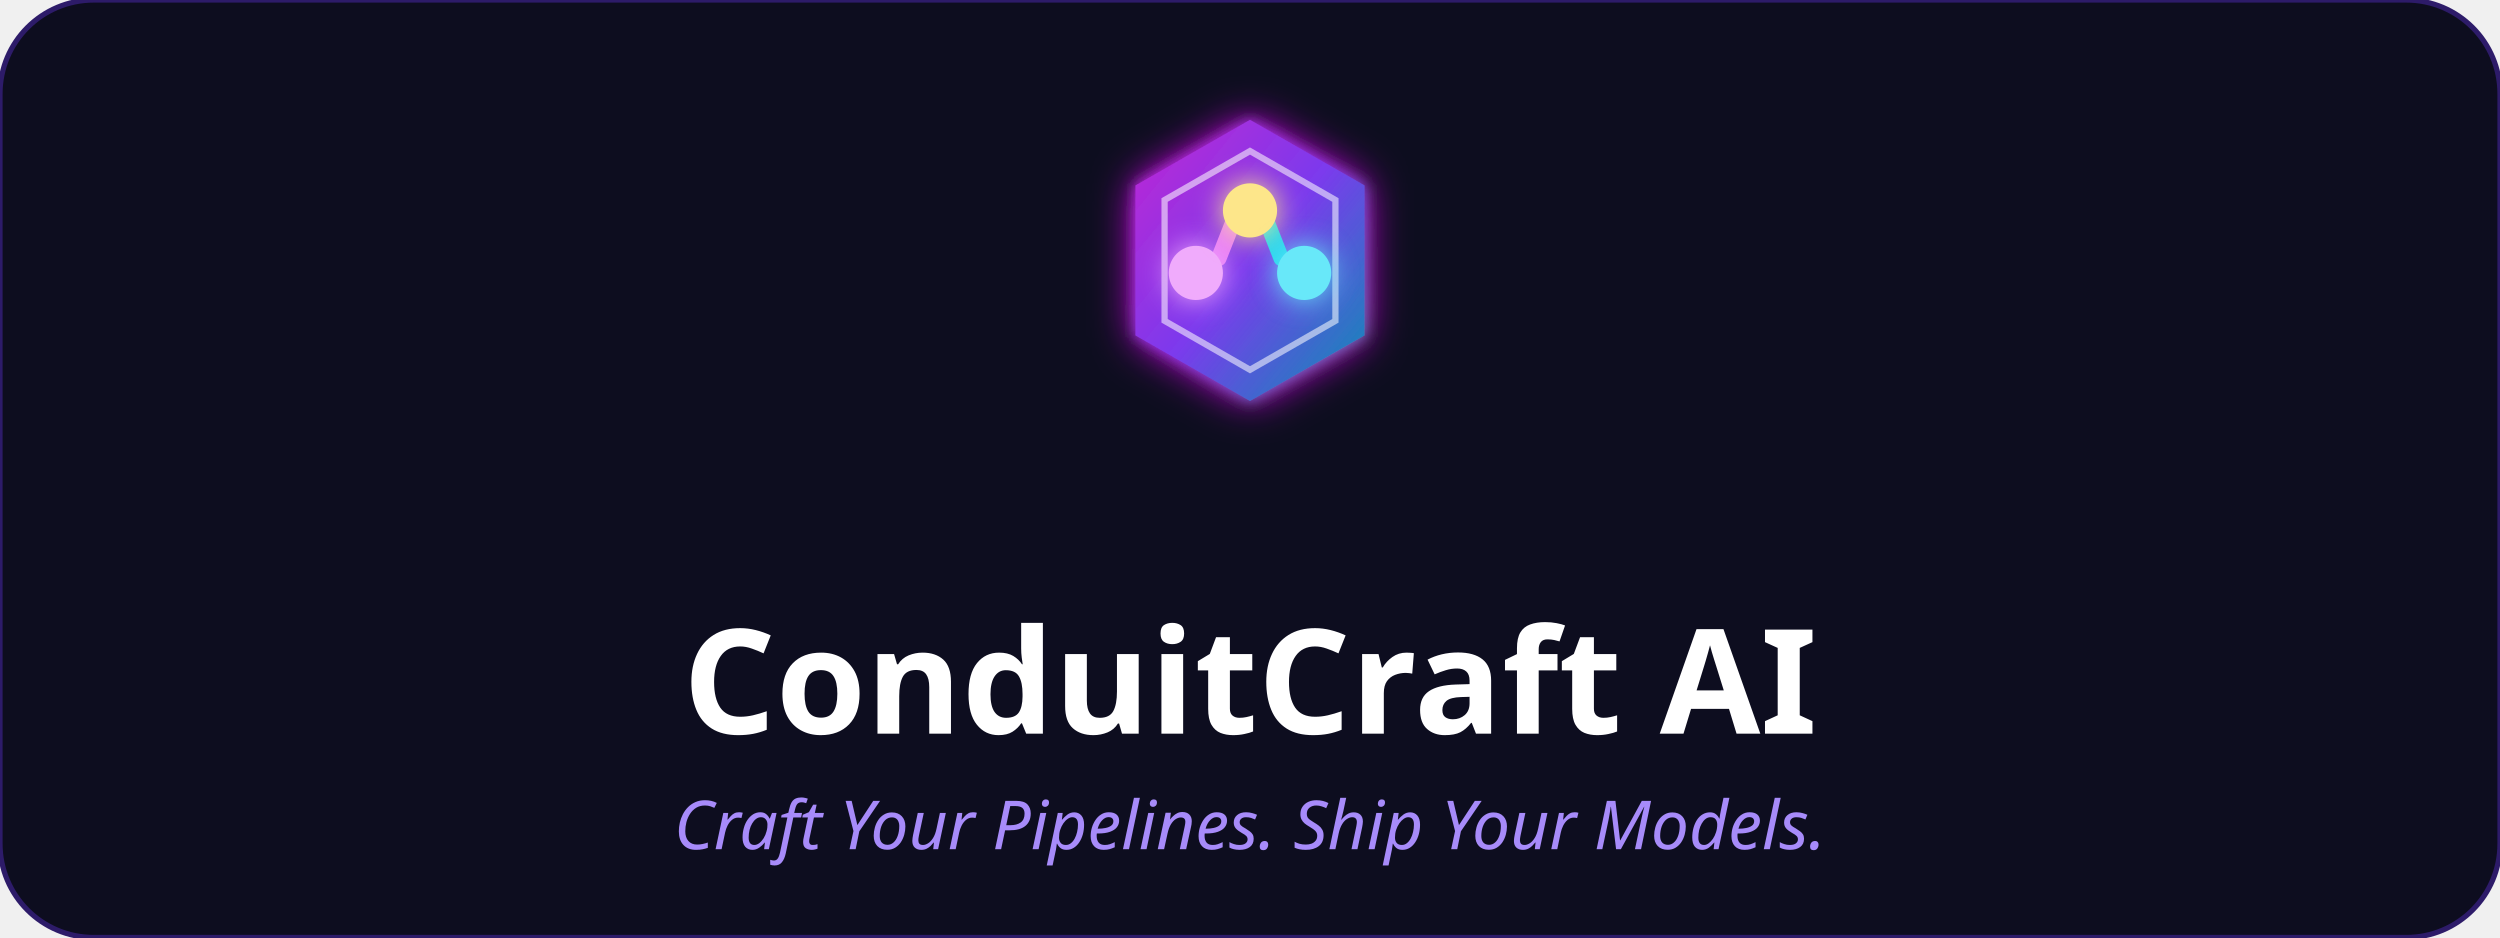
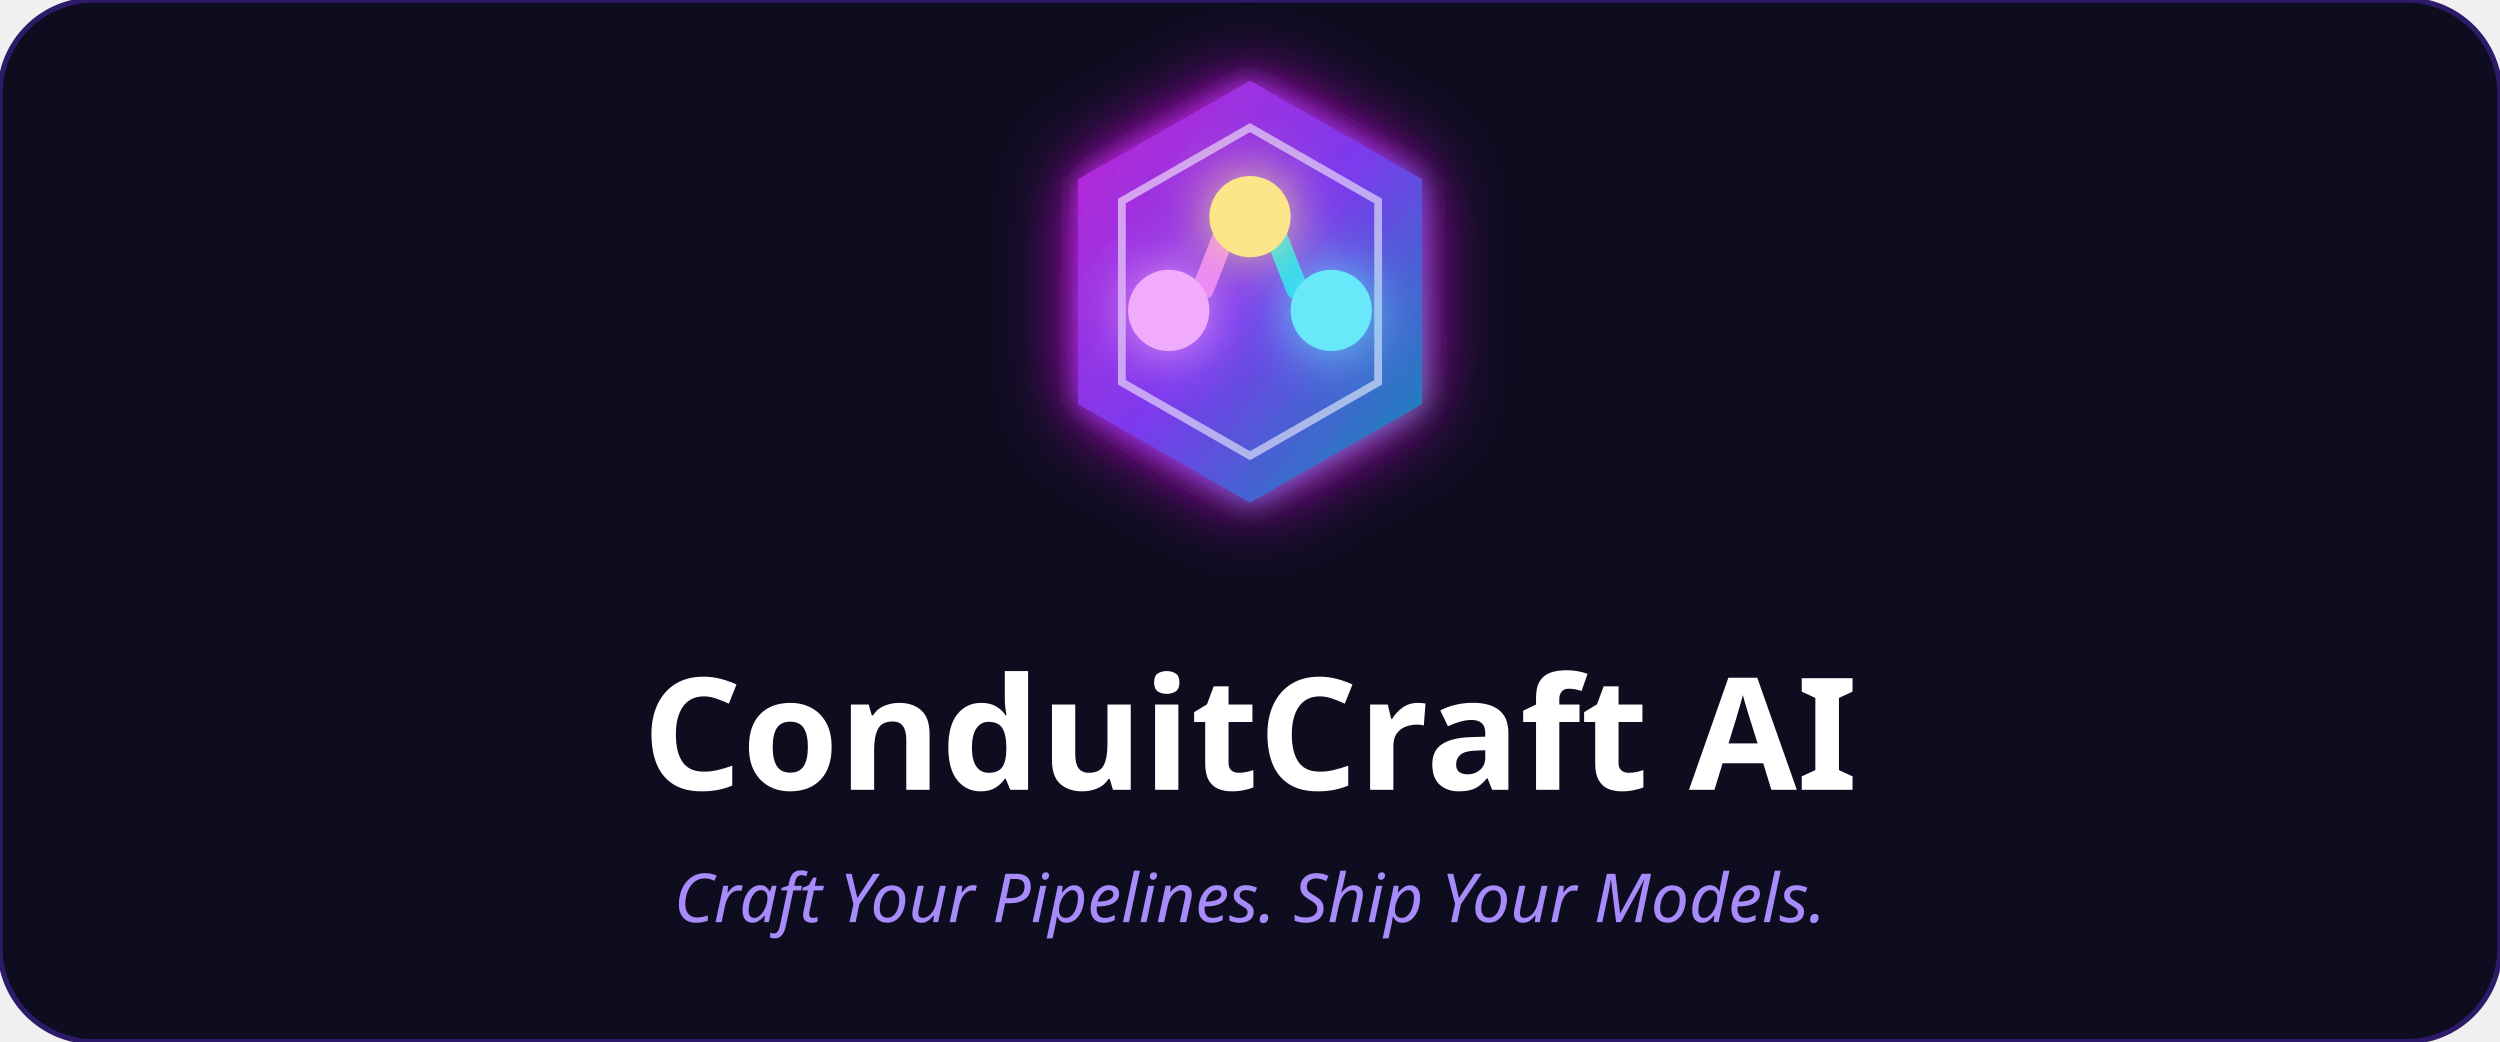
- <svg xmlns="http://www.w3.org/2000/svg" viewBox="0 0 480 180" fill="none">
+ <svg xmlns="http://www.w3.org/2000/svg" viewBox="0 0 480 200" fill="none">
  <defs>
    <linearGradient id="lg-hex" x1="0" y1="0" x2="1" y2="1">
      <stop offset="0%" stop-color="#c026d3" />
      <stop offset="50%" stop-color="#7c3aed" />
      <stop offset="100%" stop-color="#0891b2" />
    </linearGradient>
    <filter id="lg-neon" x="-40%" y="-40%" width="180%" height="180%">
-       <feGaussianBlur in="SourceGraphic" stdDeviation="2" result="r1" />
+       <feGaussianBlur in="SourceGraphic" stdDeviation="2.5" result="r1" />
      <feColorMatrix in="r1" type="matrix" values="0 0 0 0 0.8  0 0 0 0 0  0 0 0 0 1  0 0 0 1 0" result="r2" />
-       <feGaussianBlur in="SourceGraphic" stdDeviation="0.6" result="r3" />
+       <feGaussianBlur in="SourceGraphic" stdDeviation="0.8" result="r3" />
      <feMerge>
        <feMergeNode in="r2" />
        <feMergeNode in="r3" />
        <feMergeNode in="SourceGraphic" />
      </feMerge>
    </filter>
    <filter id="lg-dot" x="-80%" y="-80%" width="260%" height="260%">
-       <feGaussianBlur in="SourceGraphic" stdDeviation="1.4" result="r" />
+       <feGaussianBlur in="SourceGraphic" stdDeviation="1.8" result="r" />
      <feMerge>
        <feMergeNode in="r" />
        <feMergeNode in="SourceGraphic" />
      </feMerge>
    </filter>
    <linearGradient id="lg-sep" x1="0" y1="0" x2="1" y2="0">
      <stop offset="0%" stop-color="#7c3aed" stop-opacity="0" />
      <stop offset="30%" stop-color="#7c3aed" stop-opacity="0.6" />
      <stop offset="70%" stop-color="#0891b2" stop-opacity="0.6" />
      <stop offset="100%" stop-color="#0891b2" stop-opacity="0" />
    </linearGradient>
  </defs>
-   <rect width="480" height="180" rx="18" fill="#0d0d1f" />
-   <rect width="480" height="180" rx="18" fill="none" stroke="#2d1b69" stroke-width="1" />
-   <g transform="translate(208,18) scale(2)">
+   <rect width="480" height="200" rx="18" fill="#0d0d1f" />
+   <rect width="480" height="200" rx="18" fill="none" stroke="#2d1b69" stroke-width="1" />
+   <g transform="translate(192,8) scale(3)">
    <polygon points="16,2.5 27,8.8 27,23.2 16,29.5 5,23.2 5,8.8" fill="url(#lg-hex)" filter="url(#lg-neon)" />
-     <polygon points="16,5.5 24.2,10.2 24.2,21.8 16,26.5 7.8,21.8 7.8,10.2" fill="none" stroke="rgba(255,255,255,0.55)" stroke-width="0.6" />
-     <line x1="13" y1="15.8" x2="14.3" y2="12.5" stroke="#e879f9" stroke-width="1.5" stroke-linecap="round" />
-     <line x1="17.7" y1="12.5" x2="19" y2="15.8" stroke="#22d3ee" stroke-width="1.5" stroke-linecap="round" />
+     <polygon points="16,5.5 24.2,10.2 24.2,21.8 16,26.5 7.8,21.8 7.8,10.2" fill="none" stroke="rgba(255,255,255,0.55)" stroke-width="0.5" />
+     <line x1="13" y1="15.8" x2="14.3" y2="12.5" stroke="#e879f9" stroke-width="1.4" stroke-linecap="round" />
+     <line x1="17.7" y1="12.5" x2="19" y2="15.8" stroke="#22d3ee" stroke-width="1.4" stroke-linecap="round" />
    <circle cx="10.8" cy="17.2" r="2.6" fill="#f0abfc" filter="url(#lg-dot)" />
    <circle cx="16" cy="11.2" r="2.6" fill="#fde68a" filter="url(#lg-dot)" />
    <circle cx="21.2" cy="17.2" r="2.6" fill="#67e8f9" filter="url(#lg-dot)" />
  </g>
-   <line x1="100" y1="104" x2="380" y2="104" stroke="url(#lg-sep)" stroke-width="1" />
-   <text x="240" y="130" font-family="'Segoe UI', system-ui, -apple-system, sans-serif" font-size="28" font-weight="700" fill="white" text-anchor="middle" dominant-baseline="central">ConduitCraft AI</text>
-   <text x="240" y="158" font-family="'Segoe UI', system-ui, -apple-system, sans-serif" font-size="13" font-style="italic" fill="#a78bfa" text-anchor="middle" dominant-baseline="central">Craft Your Pipelines. Ship Your Models.</text>
+   <line x1="80" y1="112" x2="400" y2="112" stroke="url(#lg-sep)" stroke-width="1" />
+   <text x="240" y="140" font-family="'Segoe UI', system-ui, -apple-system, sans-serif" font-size="30" font-weight="700" fill="white" text-anchor="middle" dominant-baseline="central">ConduitCraft AI</text>
+   <text x="240" y="172" font-family="'Segoe UI', system-ui, -apple-system, sans-serif" font-size="13" font-style="italic" fill="#a78bfa" text-anchor="middle" dominant-baseline="central">Craft Your Pipelines. Ship Your Models.</text>
</svg>
